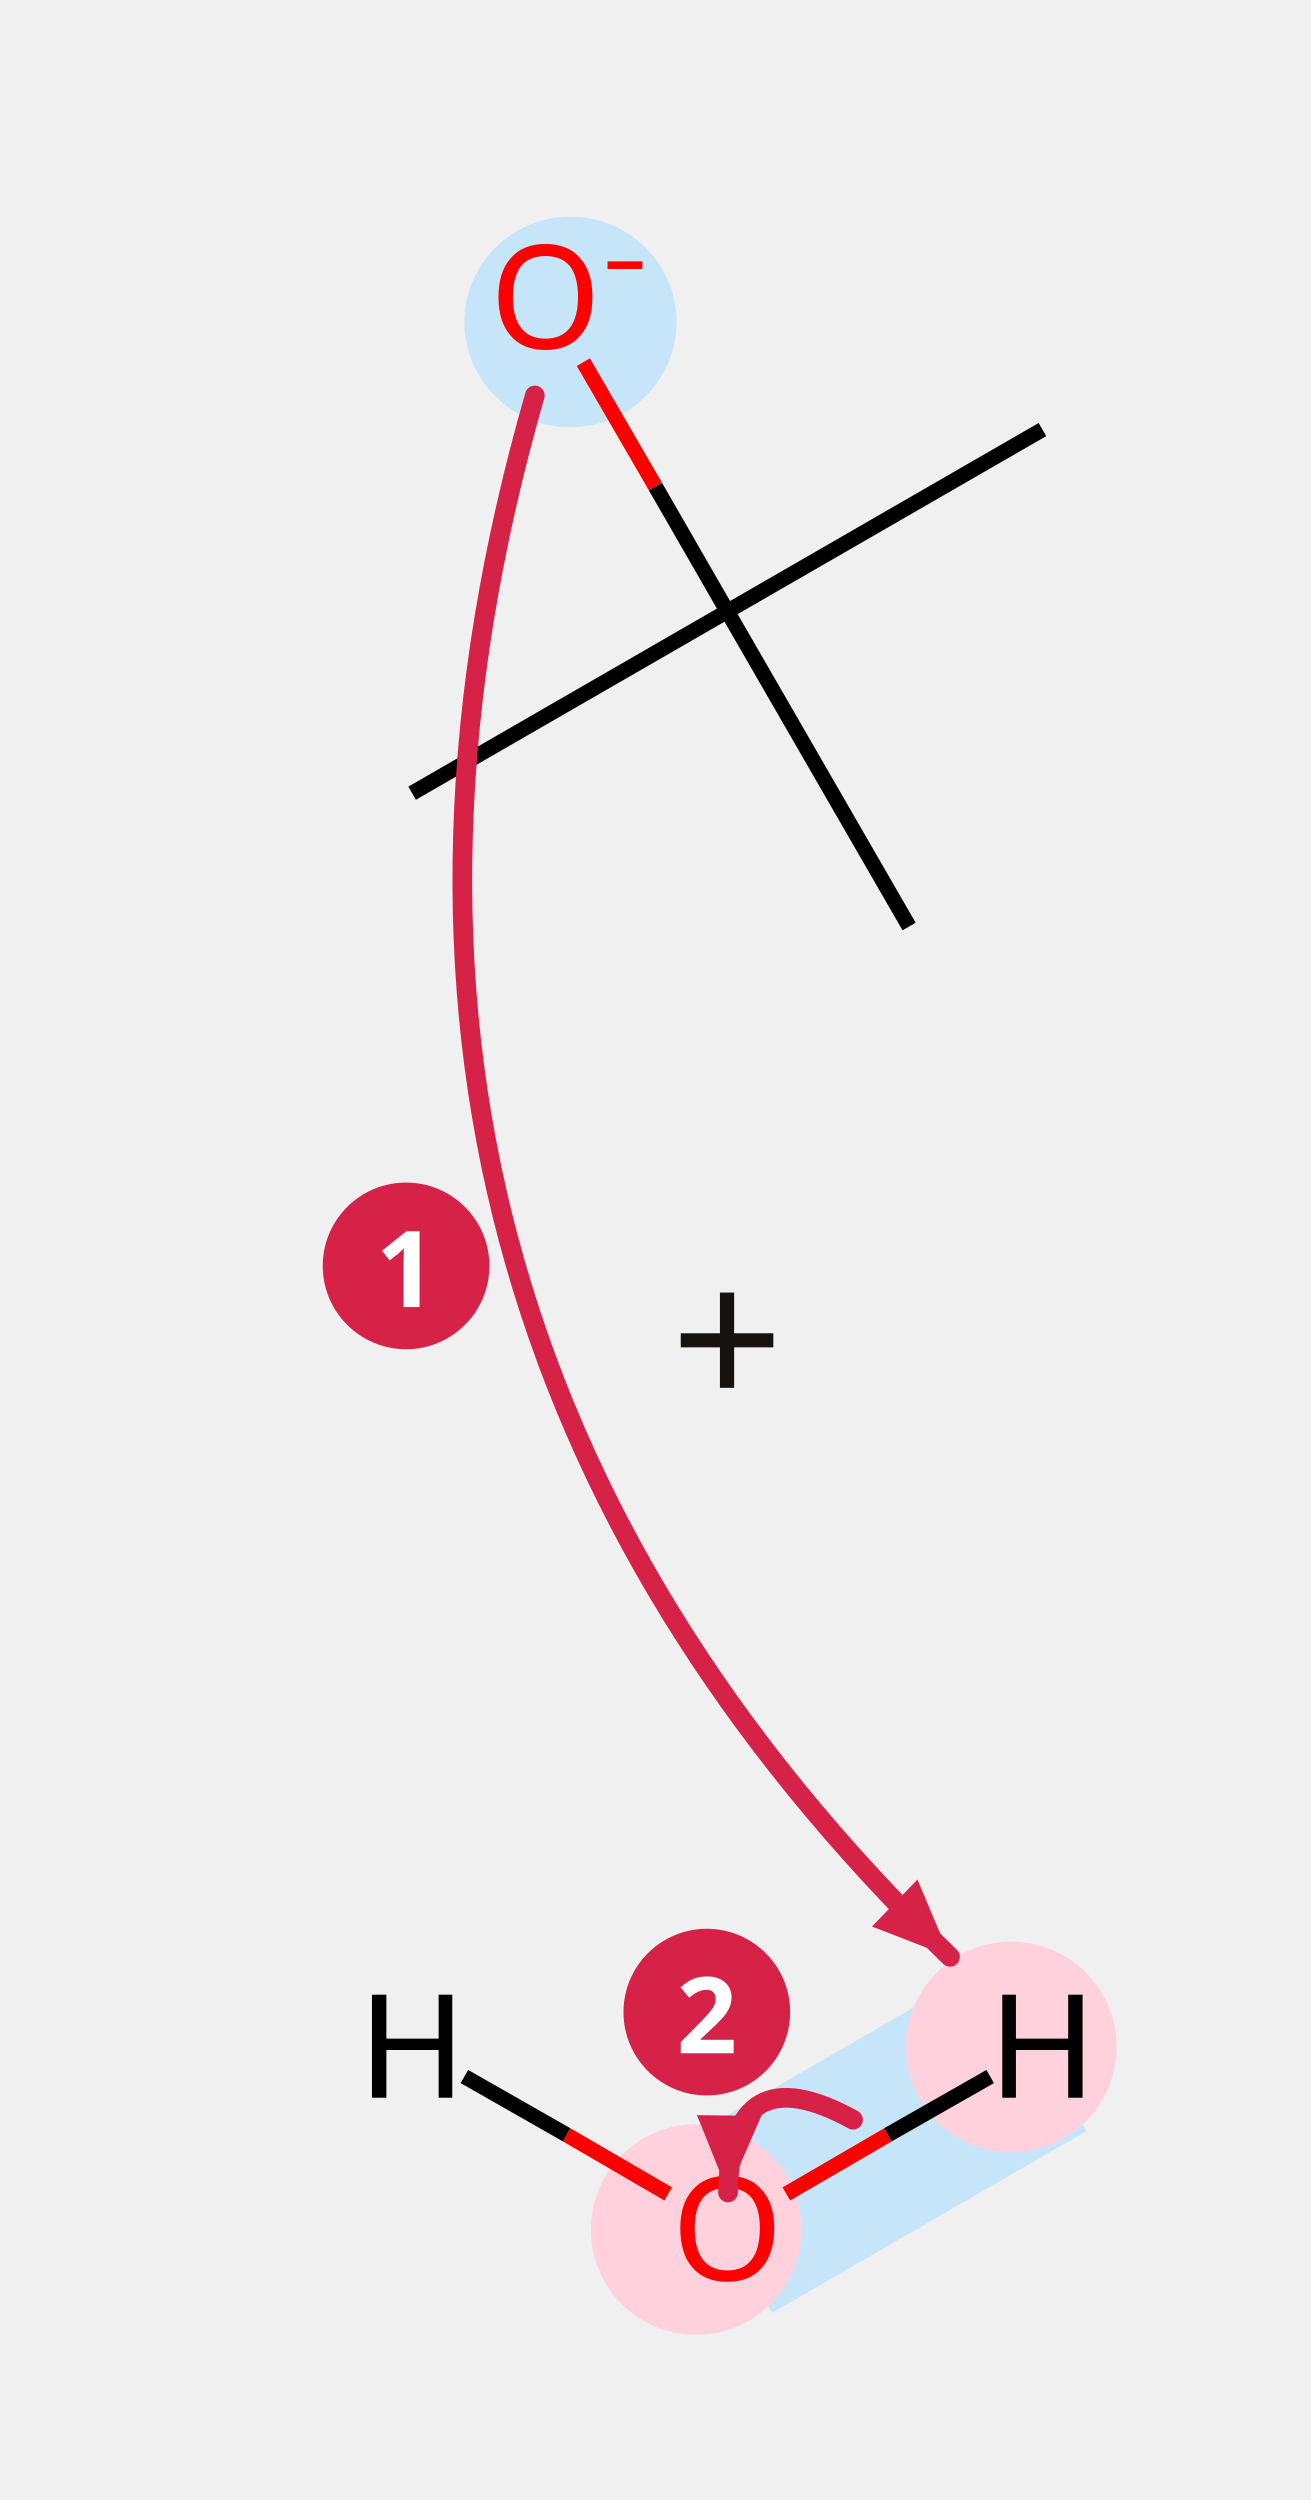
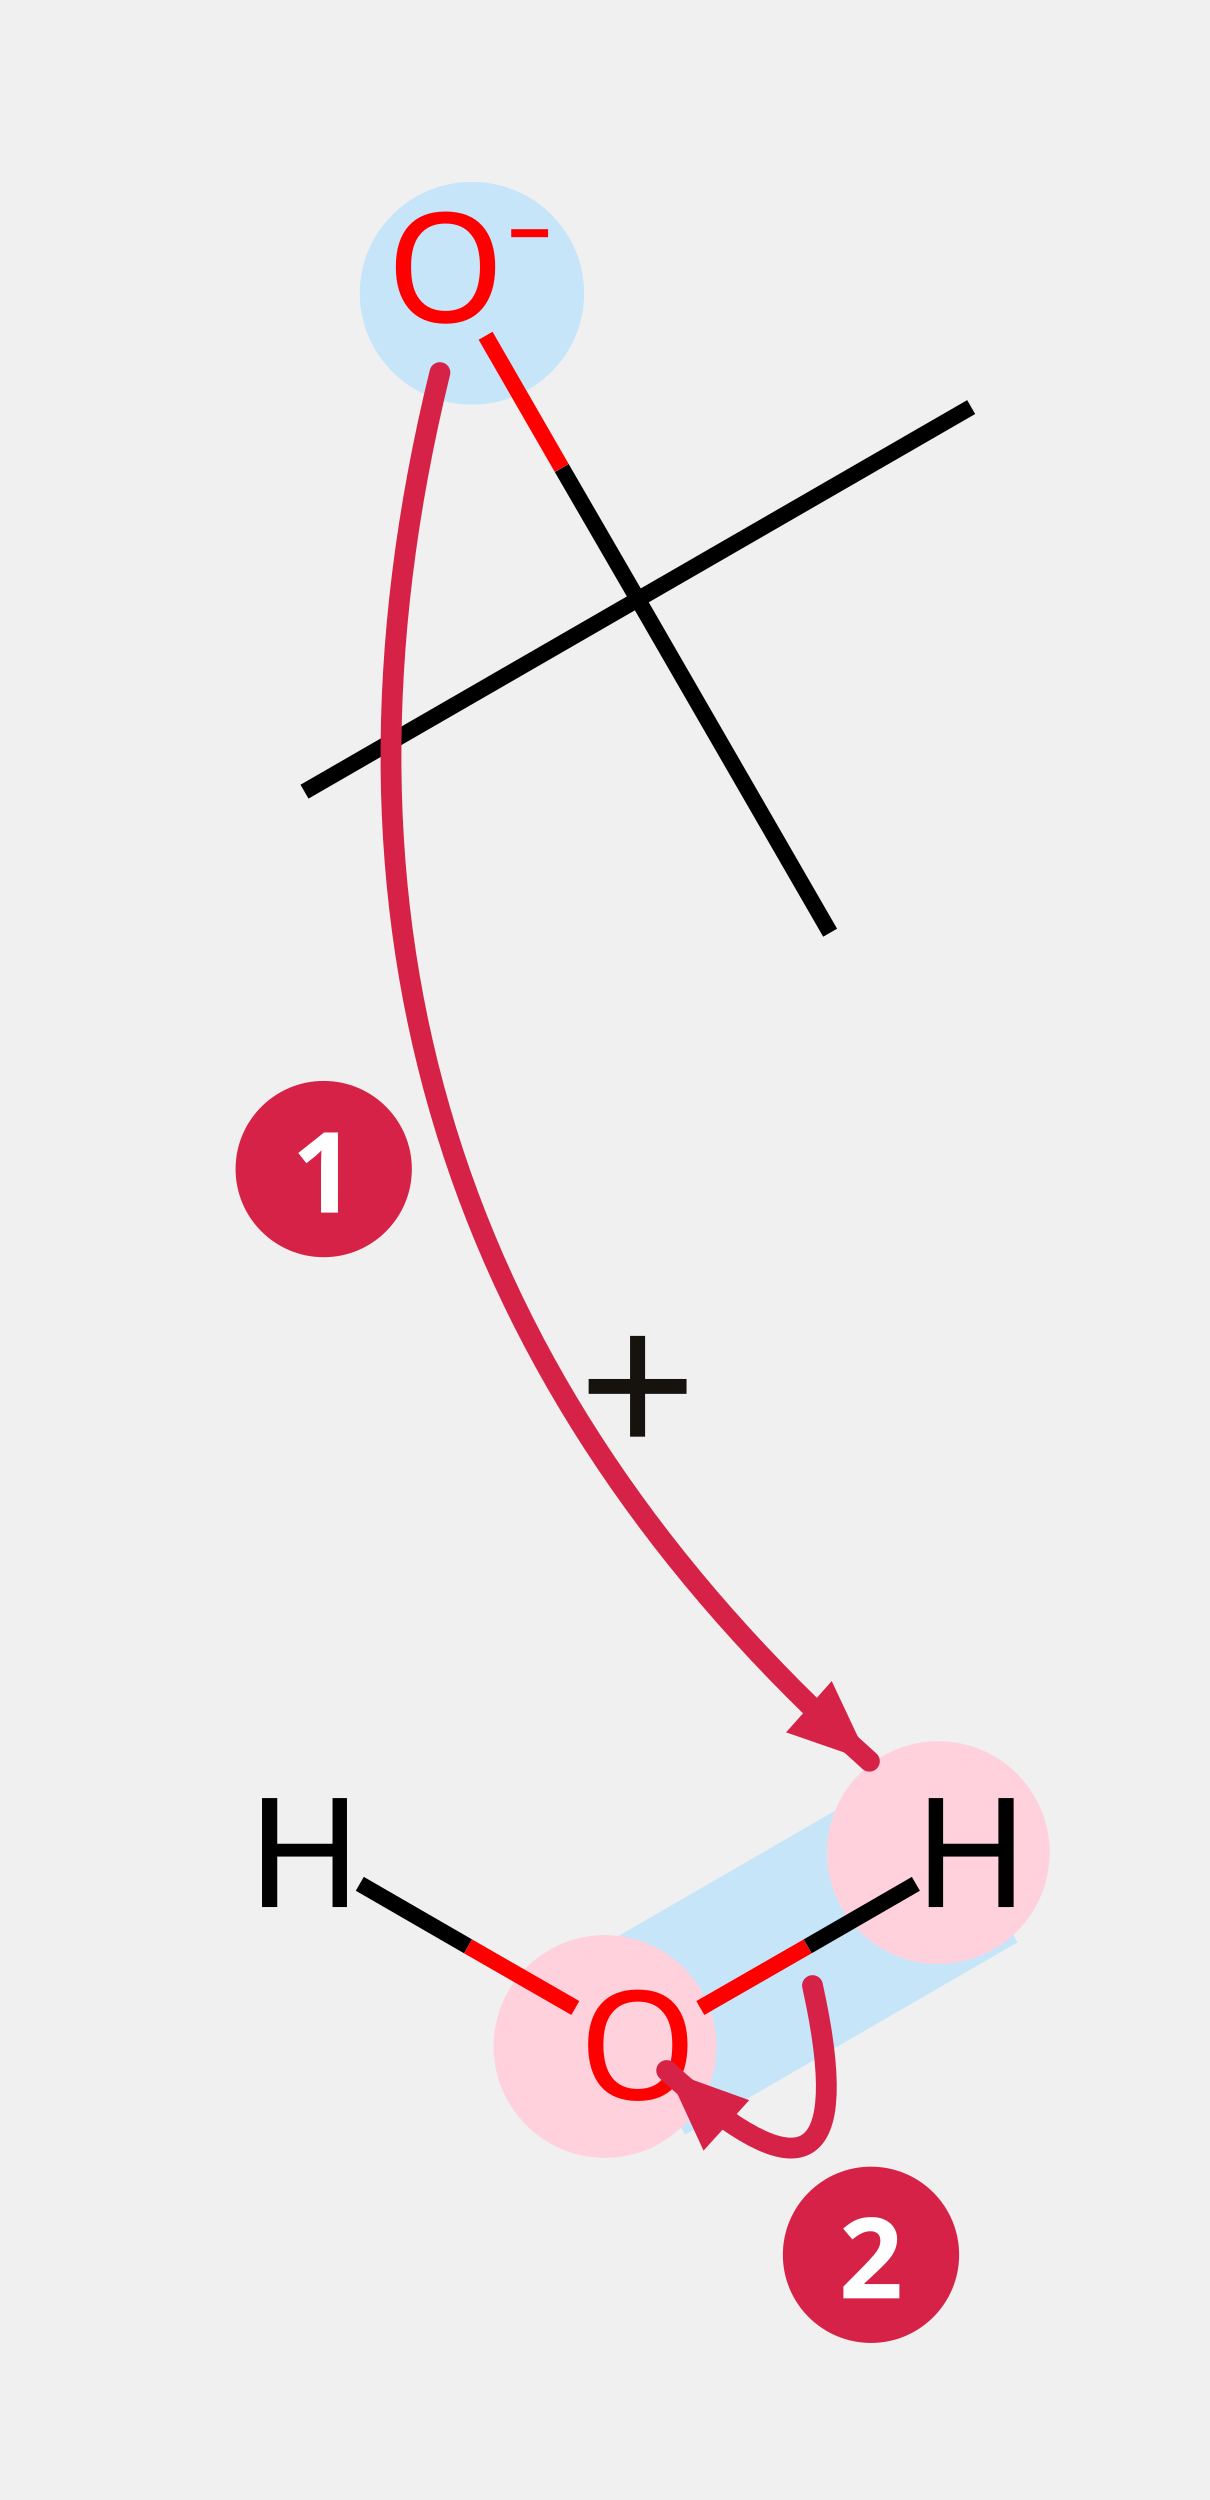
- <svg xmlns="http://www.w3.org/2000/svg" version="1.1" width="173px" height="330px" viewBox="19 25 173 330">
-   <g transform="translate(0, 0)">
-     <ellipse cx="94.3" cy="67.5" rx="13.5" ry="13.4" class="atom-2" style="fill:#C6E5F9;fill-rule:evenodd;stroke:#C6E5F9;stroke-width:1.0px;stroke-linecap:butt;stroke-linejoin:miter;stroke-opacity:1" />
-     <path class="bond-0 atom-0 atom-1" d="M 73.4,129.7 L 115.0,105.7" style="fill:none;fill-rule:evenodd;stroke:#000000;stroke-width:2.0px;stroke-linecap:butt;stroke-linejoin:miter;stroke-opacity:1" />
-     <path class="bond-1 atom-1 atom-2" d="M 115.0,105.7 L 105.5,89.2" style="fill:none;fill-rule:evenodd;stroke:#000000;stroke-width:2.0px;stroke-linecap:butt;stroke-linejoin:miter;stroke-opacity:1" />
-     <path class="bond-1 atom-1 atom-2" d="M 105.5,89.2 L 96.0,72.8" style="fill:none;fill-rule:evenodd;stroke:#FF0000;stroke-width:2.0px;stroke-linecap:butt;stroke-linejoin:miter;stroke-opacity:1" />
-     <path class="bond-2 atom-1 atom-3" d="M 115.0,105.7 L 156.6,81.7" style="fill:none;fill-rule:evenodd;stroke:#000000;stroke-width:2.0px;stroke-linecap:butt;stroke-linejoin:miter;stroke-opacity:1" />
-     <path class="bond-3 atom-1 atom-4" d="M 115.0,105.7 L 139.0,147.3" style="fill:none;fill-rule:evenodd;stroke:#000000;stroke-width:2.0px;stroke-linecap:butt;stroke-linejoin:miter;stroke-opacity:1" />
-     <path class="atom-2" d="M 84.8 64.2 Q 84.8 60.9, 86.4 59.1 Q 88.0 57.2, 91.0 57.2 Q 94.0 57.2, 95.6 59.1 Q 97.2 60.9, 97.2 64.2 Q 97.2 67.5, 95.6 69.3 Q 94.0 71.2, 91.0 71.2 Q 88.0 71.2, 86.4 69.3 Q 84.8 67.5, 84.8 64.2 M 91.0 69.7 Q 93.1 69.7, 94.2 68.3 Q 95.3 66.9, 95.3 64.2 Q 95.3 61.5, 94.2 60.1 Q 93.1 58.8, 91.0 58.8 Q 88.9 58.8, 87.8 60.1 Q 86.7 61.5, 86.7 64.2 Q 86.7 66.9, 87.8 68.3 Q 88.9 69.7, 91.0 69.7 " fill="#FF0000" />
-     <path class="atom-2" d="M 99.2 59.5 L 103.8 59.5 L 103.8 60.5 L 99.2 60.5 L 99.2 59.5 " fill="#FF0000" />
+ <svg xmlns="http://www.w3.org/2000/svg" version="1.1" width="151px" height="312px" viewBox="-8 0 151 312">
+   <g transform="translate(-48.4, -38.6)">
+     <ellipse cx="99.3" cy="75.2" rx="13.5" ry="13.4" class="atom-2" style="fill:#C6E5F9;fill-rule:evenodd;stroke:#C6E5F9;stroke-width:1.0px;stroke-linecap:butt;stroke-linejoin:miter;stroke-opacity:1" />
+     <path class="bond-0 atom-0 atom-1" d="M 78.4,137.4 L 120.0,113.4" style="fill:none;fill-rule:evenodd;stroke:#000000;stroke-width:2.0px;stroke-linecap:butt;stroke-linejoin:miter;stroke-opacity:1" />
+     <path class="bond-1 atom-1 atom-2" d="M 120.0,113.4 L 110.5,97.0" style="fill:none;fill-rule:evenodd;stroke:#000000;stroke-width:2.0px;stroke-linecap:butt;stroke-linejoin:miter;stroke-opacity:1" />
+     <path class="bond-1 atom-1 atom-2" d="M 110.5,97.0 L 101.0,80.5" style="fill:none;fill-rule:evenodd;stroke:#FF0000;stroke-width:2.0px;stroke-linecap:butt;stroke-linejoin:miter;stroke-opacity:1" />
+     <path class="bond-2 atom-1 atom-3" d="M 120.0,113.4 L 161.6,89.4" style="fill:none;fill-rule:evenodd;stroke:#000000;stroke-width:2.0px;stroke-linecap:butt;stroke-linejoin:miter;stroke-opacity:1" />
+     <path class="bond-3 atom-1 atom-4" d="M 120.0,113.4 L 144.0,155.0" style="fill:none;fill-rule:evenodd;stroke:#000000;stroke-width:2.0px;stroke-linecap:butt;stroke-linejoin:miter;stroke-opacity:1" />
+     <path class="atom-2" d="M 89.8 71.9 Q 89.8 68.6, 91.4 66.8 Q 93.0 65.0, 96.0 65.0 Q 99.0 65.0, 100.6 66.8 Q 102.2 68.6, 102.2 71.9 Q 102.2 75.2, 100.6 77.1 Q 99.0 79.0, 96.0 79.0 Q 93.0 79.0, 91.4 77.1 Q 89.8 75.2, 89.8 71.9 M 96.0 77.4 Q 98.1 77.4, 99.2 76.0 Q 100.3 74.6, 100.3 71.9 Q 100.3 69.2, 99.2 67.9 Q 98.1 66.5, 96.0 66.5 Q 93.9 66.5, 92.8 67.9 Q 91.7 69.2, 91.7 71.9 Q 91.7 74.7, 92.8 76.0 Q 93.9 77.4, 96.0 77.4 " fill="#FF0000" />
+     <path class="atom-2" d="M 104.2 67.2 L 108.8 67.2 L 108.8 68.2 L 104.2 68.2 L 104.2 67.2 " fill="#FF0000" />
  </g>
-   <g transform="translate(0, 205)">
-     <path class="bond-0 atom-0 atom-1" d="M 149.6,79.2 L 162.4,101.3 L 120.9,125.3 L 108.1,103.2 Z" style="fill:#C6E5F9;fill-rule:evenodd;fill-opacity:1;stroke:#C6E5F9;stroke-width:0.0px;stroke-linecap:butt;stroke-linejoin:miter;stroke-miterlimit:10;stroke-opacity:1;" />
-     <ellipse cx="110.9" cy="114.3" rx="13.4" ry="13.4" class="atom-0" style="fill:#FFD1DD;fill-rule:evenodd;stroke:#FFD1DD;stroke-width:1.0px;stroke-linecap:butt;stroke-linejoin:miter;stroke-opacity:1" />
-     <ellipse cx="152.5" cy="90.2" rx="13.4" ry="13.4" class="atom-1" style="fill:#FFD1DD;fill-rule:evenodd;stroke:#FFD1DD;stroke-width:1.0px;stroke-linecap:butt;stroke-linejoin:miter;stroke-opacity:1" />
-     <path class="bond-0 atom-0 atom-1" d="M 122.8,109.6 L 136.2,101.8" style="fill:none;fill-rule:evenodd;stroke:#FF0000;stroke-width:2.0px;stroke-linecap:butt;stroke-linejoin:miter;stroke-opacity:1" />
-     <path class="bond-0 atom-0 atom-1" d="M 136.2,101.8 L 149.7,94.1" style="fill:none;fill-rule:evenodd;stroke:#000000;stroke-width:2.0px;stroke-linecap:butt;stroke-linejoin:miter;stroke-opacity:1" />
-     <path class="bond-1 atom-0 atom-2" d="M 107.2,109.6 L 93.8,101.8" style="fill:none;fill-rule:evenodd;stroke:#FF0000;stroke-width:2.0px;stroke-linecap:butt;stroke-linejoin:miter;stroke-opacity:1" />
-     <path class="bond-1 atom-0 atom-2" d="M 93.8,101.8 L 80.3,94.1" style="fill:none;fill-rule:evenodd;stroke:#000000;stroke-width:2.0px;stroke-linecap:butt;stroke-linejoin:miter;stroke-opacity:1" />
-     <path class="atom-0" d="M 108.8 114.1 Q 108.8 110.9, 110.4 109.1 Q 112.0 107.2, 115.0 107.2 Q 118.0 107.2, 119.6 109.1 Q 121.2 110.9, 121.2 114.1 Q 121.2 117.4, 119.6 119.3 Q 118.0 121.2, 115.0 121.2 Q 112.0 121.2, 110.4 119.3 Q 108.8 117.5, 108.8 114.1 M 115.0 119.7 Q 117.1 119.7, 118.2 118.3 Q 119.3 116.9, 119.3 114.1 Q 119.3 111.5, 118.2 110.1 Q 117.1 108.8, 115.0 108.8 Q 112.9 108.8, 111.8 110.1 Q 110.7 111.5, 110.7 114.1 Q 110.7 116.9, 111.8 118.3 Q 112.9 119.7, 115.0 119.7 " fill="#FF0000" />
-     <path class="atom-1" d="M 151.3 83.3 L 153.1 83.3 L 153.1 89.1 L 160.0 89.1 L 160.0 83.3 L 161.9 83.3 L 161.9 96.9 L 160.0 96.9 L 160.0 90.6 L 153.1 90.6 L 153.1 96.9 L 151.3 96.9 L 151.3 83.3 " fill="#000000" />
-     <path class="atom-2" d="M 68.1 83.3 L 70.0 83.3 L 70.0 89.1 L 76.9 89.1 L 76.9 83.3 L 78.7 83.3 L 78.7 96.9 L 76.9 96.9 L 76.9 90.6 L 70.0 90.6 L 70.0 96.9 L 68.1 96.9 L 68.1 83.3 " fill="#000000" />
+   <g transform="translate(-48.4, 133.3)">
+     <path class="bond-0 atom-0 atom-1" d="M 154.6,86.9 L 167.4,109.1 L 125.9,133.1 L 113.1,110.9 Z" style="fill:#C6E5F9;fill-rule:evenodd;fill-opacity:1;stroke:#C6E5F9;stroke-width:0.0px;stroke-linecap:butt;stroke-linejoin:miter;stroke-miterlimit:10;stroke-opacity:1;" />
+     <ellipse cx="115.9" cy="122.1" rx="13.4" ry="13.4" class="atom-0" style="fill:#FFD1DD;fill-rule:evenodd;stroke:#FFD1DD;stroke-width:1.0px;stroke-linecap:butt;stroke-linejoin:miter;stroke-opacity:1" />
+     <ellipse cx="157.5" cy="97.9" rx="13.4" ry="13.4" class="atom-1" style="fill:#FFD1DD;fill-rule:evenodd;stroke:#FFD1DD;stroke-width:1.0px;stroke-linecap:butt;stroke-linejoin:miter;stroke-opacity:1" />
+     <path class="bond-0 atom-0 atom-1" d="M 127.8,117.3 L 141.2,109.6" style="fill:none;fill-rule:evenodd;stroke:#FF0000;stroke-width:2.0px;stroke-linecap:butt;stroke-linejoin:miter;stroke-opacity:1" />
+     <path class="bond-0 atom-0 atom-1" d="M 141.2,109.6 L 154.7,101.8" style="fill:none;fill-rule:evenodd;stroke:#000000;stroke-width:2.0px;stroke-linecap:butt;stroke-linejoin:miter;stroke-opacity:1" />
+     <path class="bond-1 atom-0 atom-2" d="M 112.2,117.3 L 98.8,109.6" style="fill:none;fill-rule:evenodd;stroke:#FF0000;stroke-width:2.0px;stroke-linecap:butt;stroke-linejoin:miter;stroke-opacity:1" />
+     <path class="bond-1 atom-0 atom-2" d="M 98.8,109.6 L 85.3,101.8" style="fill:none;fill-rule:evenodd;stroke:#000000;stroke-width:2.0px;stroke-linecap:butt;stroke-linejoin:miter;stroke-opacity:1" />
+     <path class="atom-0" d="M 113.8 121.9 Q 113.8 118.6, 115.4 116.8 Q 117.0 115.0, 120.0 115.0 Q 123.0 115.0, 124.6 116.8 Q 126.2 118.6, 126.2 121.9 Q 126.2 125.2, 124.6 127.1 Q 123.0 128.9, 120.0 128.9 Q 117.0 128.9, 115.4 127.1 Q 113.8 125.2, 113.8 121.9 M 120.0 127.4 Q 122.1 127.4, 123.2 126.0 Q 124.3 124.6, 124.3 121.9 Q 124.3 119.2, 123.2 117.9 Q 122.1 116.5, 120.0 116.5 Q 117.9 116.5, 116.8 117.9 Q 115.7 119.2, 115.7 121.9 Q 115.7 124.6, 116.8 126.0 Q 117.9 127.4, 120.0 127.4 " fill="#FF0000" />
+     <path class="atom-1" d="M 156.3 91.1 L 158.1 91.1 L 158.1 96.8 L 165.0 96.8 L 165.0 91.1 L 166.9 91.1 L 166.9 104.7 L 165.0 104.7 L 165.0 98.4 L 158.1 98.4 L 158.1 104.7 L 156.3 104.7 L 156.3 91.1 " fill="#000000" />
+     <path class="atom-2" d="M 73.1 91.1 L 75.0 91.1 L 75.0 96.8 L 81.9 96.8 L 81.9 91.1 L 83.7 91.1 L 83.7 104.7 L 81.9 104.7 L 81.9 98.4 L 75.0 98.4 L 75.0 104.7 L 73.1 104.7 L 73.1 91.1 " fill="#000000" />
  </g>
-   <text x="115" y="201" text-anchor="middle" dominant-baseline="central" font-family="Karla, sans-serif" font-size="26" fill="#16130F">+</text>
-   <path d="M 89.6,77.2 Q 55.2,196.7 144.4,283.3" fill="none" stroke="#D62246" stroke-width="2.6" stroke-linecap="round" />
-   <polygon points="144.4,283.3 134.1,279.3 140.1,273.1" fill="#D62246" />
-   <circle cx="72.6" cy="192.1" r="11" fill="#D62246" />
-   <text x="72.6" y="192.1" text-anchor="middle" dominant-baseline="central" font-family="Karla, sans-serif" font-size="14" font-weight="700" fill="#FFFFFF">1</text>
-   <path d="M 131.6,304.8 Q 115.4,295.9 115.1,314.4" fill="none" stroke="#D62246" stroke-width="2.6" stroke-linecap="round" />
-   <polygon points="115.1,314.4 111.0,304.2 119.5,304.3" fill="#D62246" />
-   <circle cx="112.3" cy="290.6" r="11" fill="#D62246" />
-   <text x="112.3" y="290.6" text-anchor="middle" dominant-baseline="central" font-family="Karla, sans-serif" font-size="14" font-weight="700" fill="#FFFFFF">2</text>
+   <text x="71.6" y="172.1" text-anchor="middle" dominant-baseline="central" font-family="Karla, sans-serif" font-size="26" fill="#16130F">+</text>
+   <path d="M 46.9,46.5 Q 21.7,149.2 100.5,219.8" fill="none" stroke="#D62246" stroke-width="2.6" stroke-linecap="round" />
+   <polygon points="100.5,219.8 90.1,216.2 95.8,209.8" fill="#D62246" />
+   <circle cx="32.4" cy="145.9" r="11" fill="#D62246" />
+   <text x="32.4" y="145.9" text-anchor="middle" dominant-baseline="central" font-family="Karla, sans-serif" font-size="14" font-weight="700" fill="#FFFFFF">1</text>
+   <path d="M 93.4,247.8 Q 101.0,282.1 75.2,258.4" fill="none" stroke="#D62246" stroke-width="2.6" stroke-linecap="round" />
+   <polygon points="75.2,258.4 85.5,262.1 79.8,268.4" fill="#D62246" />
+   <circle cx="100.7" cy="281.4" r="11" fill="#D62246" />
+   <text x="100.7" y="281.4" text-anchor="middle" dominant-baseline="central" font-family="Karla, sans-serif" font-size="14" font-weight="700" fill="#FFFFFF">2</text>
</svg>
